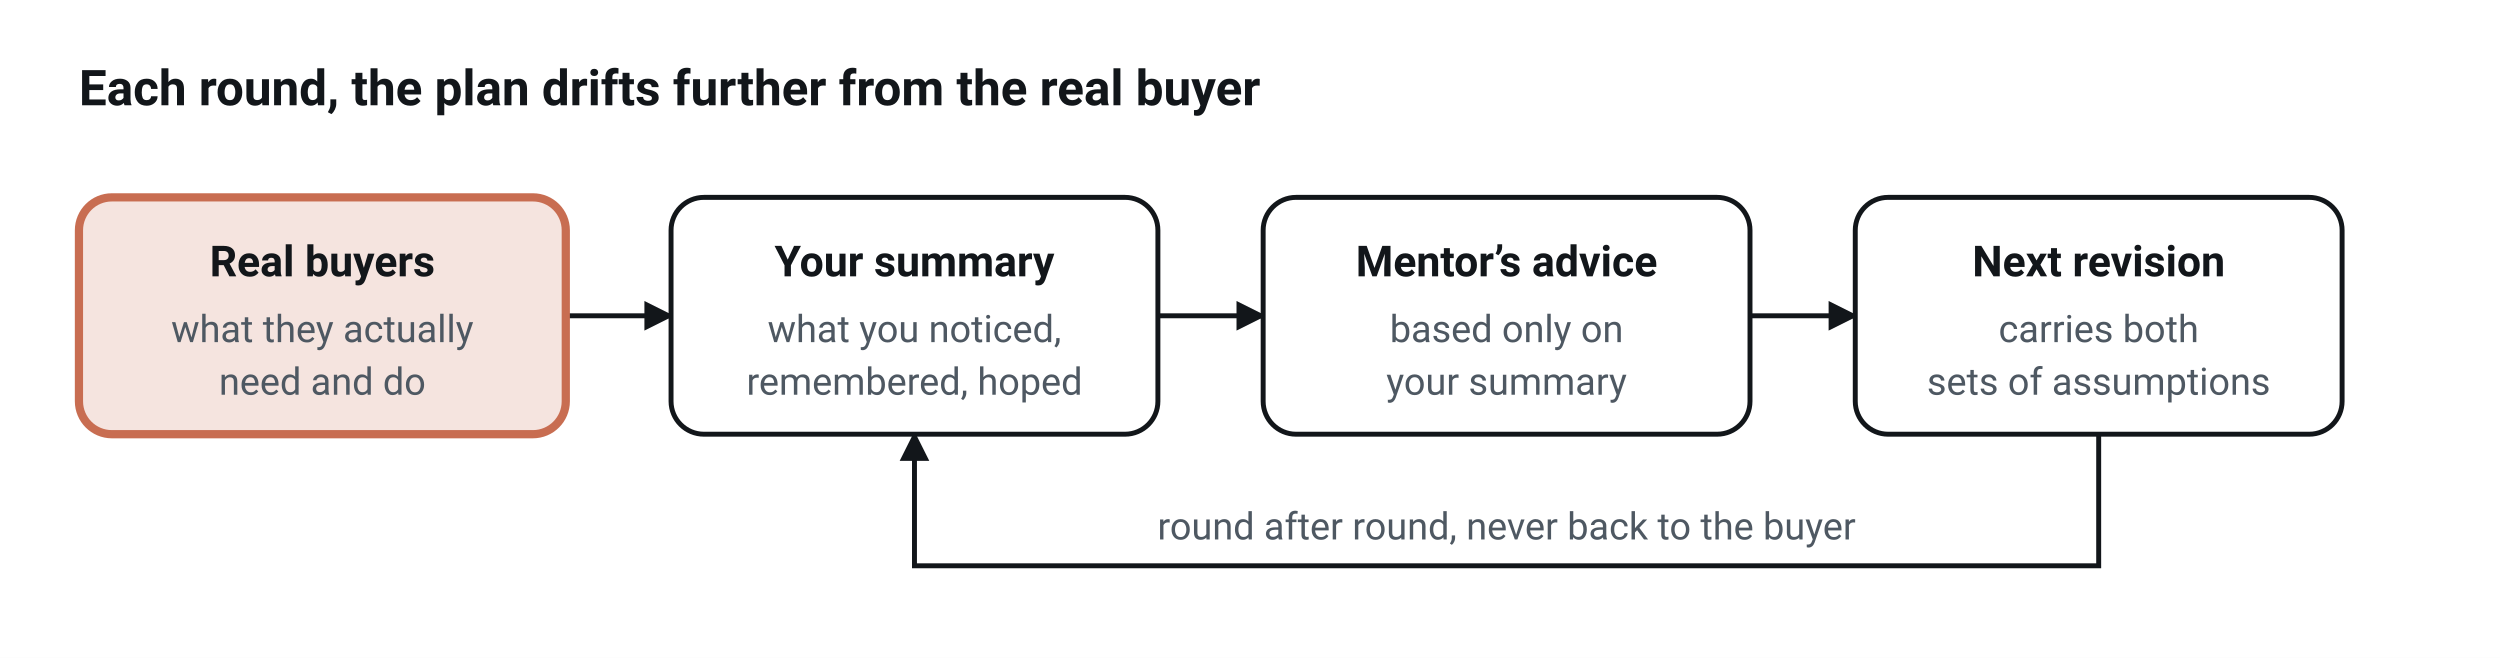
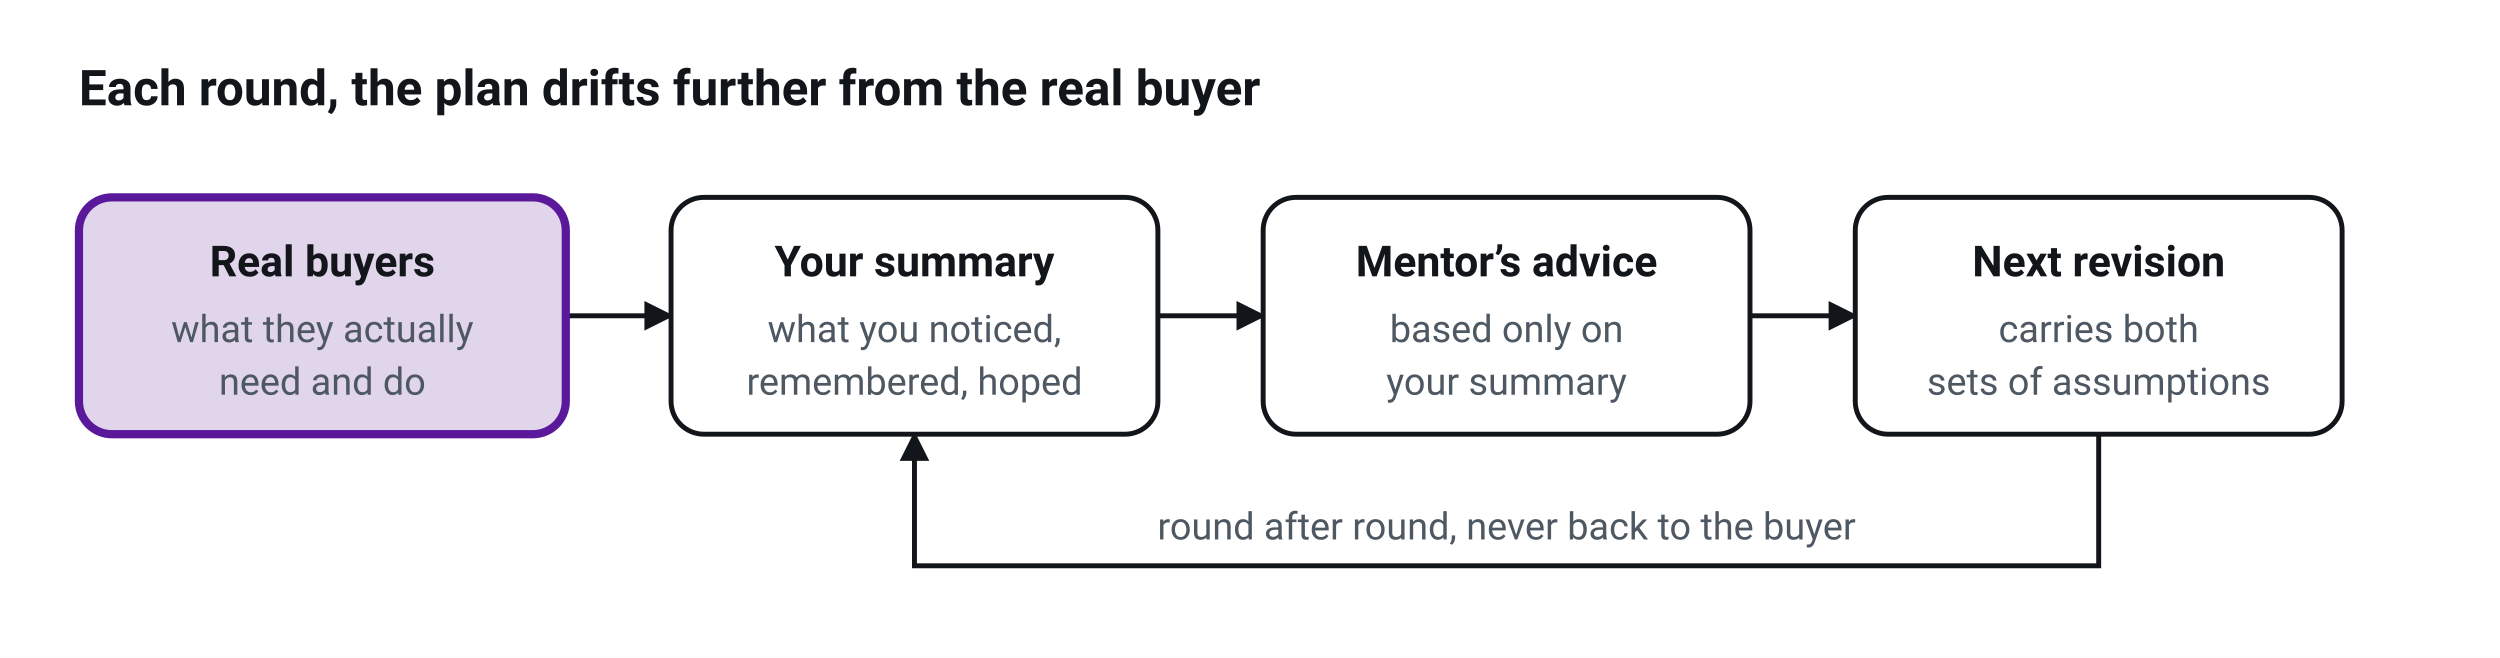
<svg xmlns="http://www.w3.org/2000/svg" viewBox="0 0 760 200" role="img" aria-label="Each round, the plan drifts further from the real buyer" font-size="13" font-family="-apple-system,BlinkMacSystemFont,'Segoe UI',Roboto,Arial,sans-serif">
  <rect width="760" height="200" fill="#FFFFFF" />
  <defs>
    <marker id="a2" viewBox="0 0 10 10" refX="9" refY="5" markerWidth="6" markerHeight="6" orient="auto-start-reverse">
      <path d="M0 0L10 5L0 10z" fill="#12161A" />
    </marker>
  </defs>
  <text x="24" y="32" font-size="15" font-weight="700" fill="#12161A">Each round, the plan drifts further from the real buyer</text>
  <g fill="none" stroke="#12161A" stroke-width="1.5">
    <path d="M172.0 96H204.0" marker-end="url(#a2)" />
    <path d="M352.0 96H384.0" marker-end="url(#a2)" />
    <path d="M532.0 96H564.0" marker-end="url(#a2)" />
    <path d="M638 132V172H278V132" marker-end="url(#a2)" />
  </g>
-   <rect x="24.0" y="60" width="148" height="72" rx="10" fill="#C86D51" fill-opacity="0.18" stroke="#C86D51" stroke-width="2.5" />
+   <rect x="24.0" y="60" width="148" height="72" rx="10" fill="#5A189A" fill-opacity="0.18" stroke="#5A189A" stroke-width="2.5" />
  <text x="98" y="84" text-anchor="middle" font-weight="700" fill="#12161A">Real buyers</text>
  <text x="98" y="104" text-anchor="middle" font-size="11.5" fill="#4E5862">what they actually</text>
  <text x="98" y="120" text-anchor="middle" font-size="11.5" fill="#4E5862">need and do</text>
  <rect x="204.0" y="60" width="148" height="72" rx="10" fill="#FFFFFF" fill-opacity="1" stroke="#12161A" stroke-width="1.5" />
  <text x="278" y="84" text-anchor="middle" font-weight="700" fill="#12161A">Your summary</text>
  <text x="278" y="104" text-anchor="middle" font-size="11.5" fill="#4E5862">what you noticed,</text>
  <text x="278" y="120" text-anchor="middle" font-size="11.5" fill="#4E5862">remembered, hoped</text>
  <rect x="384.0" y="60" width="148" height="72" rx="10" fill="#FFFFFF" fill-opacity="1" stroke="#12161A" stroke-width="1.5" />
  <text x="458" y="84" text-anchor="middle" font-weight="700" fill="#12161A">Mentor’s advice</text>
  <text x="458" y="104" text-anchor="middle" font-size="11.5" fill="#4E5862">based only on</text>
  <text x="458" y="120" text-anchor="middle" font-size="11.5" fill="#4E5862">your summary</text>
  <rect x="564.0" y="60" width="148" height="72" rx="10" fill="#FFFFFF" fill-opacity="1" stroke="#12161A" stroke-width="1.5" />
  <text x="638" y="84" text-anchor="middle" font-weight="700" fill="#12161A">Next revision</text>
  <text x="638" y="104" text-anchor="middle" font-size="11.5" fill="#4E5862">carries both</text>
  <text x="638" y="120" text-anchor="middle" font-size="11.5" fill="#4E5862">sets of assumptions</text>
  <text x="458" y="164" text-anchor="middle" font-size="11.5" fill="#4E5862">round after round, never back to the buyer</text>
</svg>
